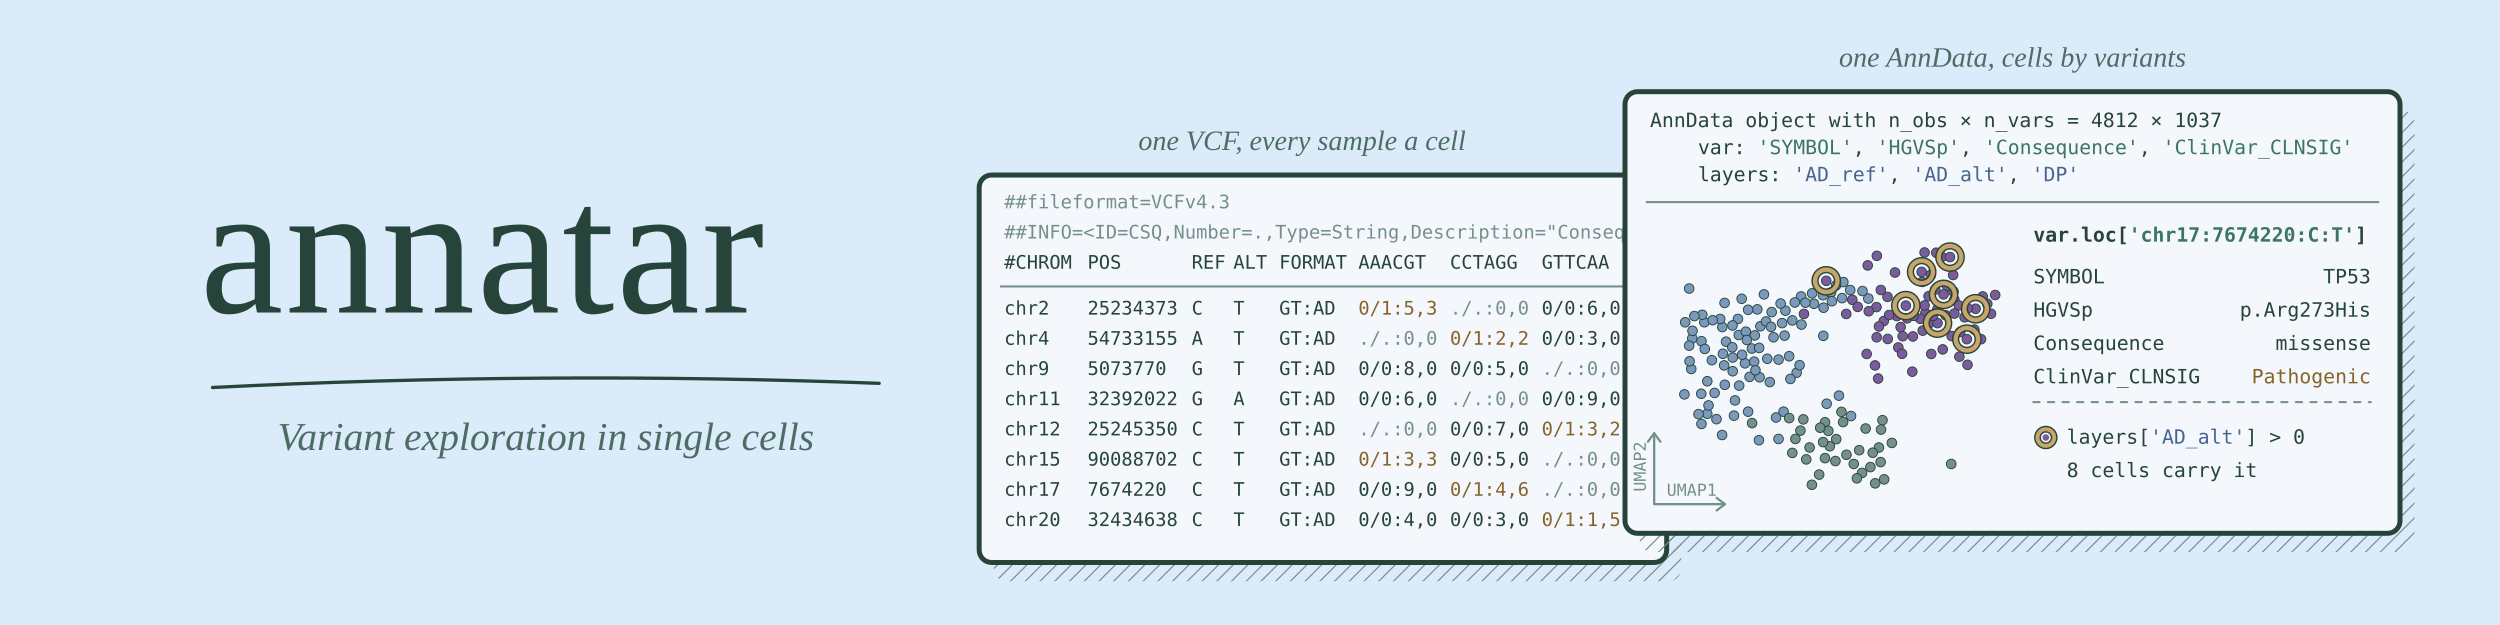
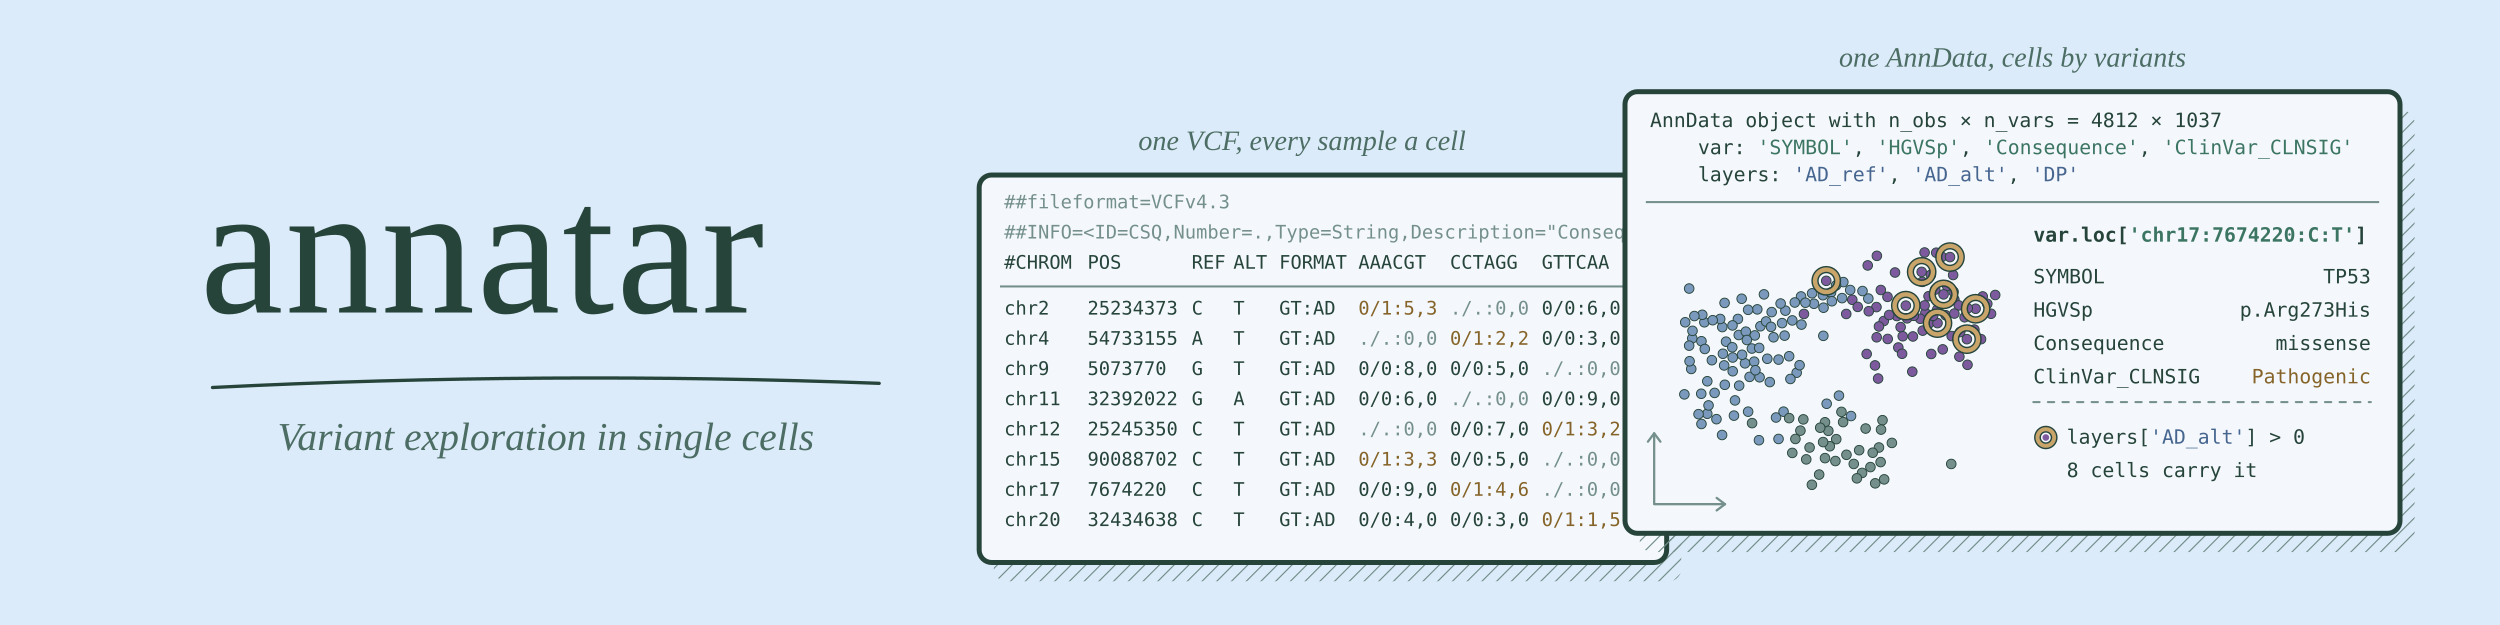
<svg xmlns="http://www.w3.org/2000/svg" width="1200" height="300" viewBox="0 0 1200 300" role="img" aria-label="annatar: a multi-sample VCF with one cell per sample becomes an AnnData of cells by variants; on its UMAP one clone stands out in purple, and the cells carrying the pathogenic TP53 variant are each marked with a gold ring">
  <defs>
    <pattern id="hatch" width="5" height="5" patternUnits="userSpaceOnUse" patternTransform="rotate(45)">
      <line x1="0" y1="0" x2="0" y2="5" stroke="#75908c" stroke-width="1.1" />
    </pattern>
    <clipPath id="sheet">
      <rect x="472" y="86" width="326" height="182" rx="5" />
    </clipPath>
  </defs>
  <rect width="1200" height="300" fill="#dcebfa" />
  <rect x="477" y="93" width="330" height="186" rx="6" fill="url(#hatch)" />
  <rect x="470" y="84" width="330" height="186" rx="6" fill="#f4f8fc" />
  <rect x="470" y="84" width="330" height="186" rx="6" fill="none" stroke="#26443a" stroke-width="2.4" />
  <g font-family="ui-monospace, Menlo, Consolas, monospace" font-size="9" fill="#26443a" clip-path="url(#sheet)">
    <text x="482" y="100">
      <tspan fill="#75908c">##fileformat=VCFv4.3</tspan>
    </text>
    <text x="482" y="114.5">
      <tspan fill="#75908c">##INFO=&lt;ID=CSQ,Number=.,Type=String,Description="Consequence annotations from Ensembl VEP. Format: Allele|Consequence|SYMBOL|HGVSp|ClinVar_CLNSIG"&gt;</tspan>
    </text>
    <text x="482" y="129">
      <tspan x="482">#CHROM</tspan>
      <tspan x="522">POS</tspan>
      <tspan x="572">REF</tspan>
      <tspan x="592">ALT</tspan>
      <tspan x="614">FORMAT</tspan>
      <tspan x="652">AAACGT</tspan>
      <tspan x="696">CCTAGG</tspan>
      <tspan x="740">GTTCAA</tspan>
    </text>
    <text x="482" y="151">
      <tspan x="482">chr2</tspan>
      <tspan x="522">25234373</tspan>
      <tspan x="572">C</tspan>
      <tspan x="592">T</tspan>
      <tspan x="614">GT:AD</tspan>
      <tspan x="652" fill="#866429">0/1:5,3</tspan>
      <tspan x="696" fill="#75908c">./.:0,0</tspan>
      <tspan x="740">0/0:6,0</tspan>
    </text>
    <text x="482" y="165.5">
      <tspan x="482">chr4</tspan>
      <tspan x="522">54733155</tspan>
      <tspan x="572">A</tspan>
      <tspan x="592">T</tspan>
      <tspan x="614">GT:AD</tspan>
      <tspan x="652" fill="#75908c">./.:0,0</tspan>
      <tspan x="696" fill="#866429">0/1:2,2</tspan>
      <tspan x="740">0/0:3,0</tspan>
    </text>
    <text x="482" y="180">
      <tspan x="482">chr9</tspan>
      <tspan x="522">5073770</tspan>
      <tspan x="572">G</tspan>
      <tspan x="592">T</tspan>
      <tspan x="614">GT:AD</tspan>
      <tspan x="652">0/0:8,0</tspan>
      <tspan x="696">0/0:5,0</tspan>
      <tspan x="740" fill="#75908c">./.:0,0</tspan>
    </text>
    <text x="482" y="194.5">
      <tspan x="482">chr11</tspan>
      <tspan x="522">32392022</tspan>
      <tspan x="572">G</tspan>
      <tspan x="592">A</tspan>
      <tspan x="614">GT:AD</tspan>
      <tspan x="652">0/0:6,0</tspan>
      <tspan x="696" fill="#75908c">./.:0,0</tspan>
      <tspan x="740">0/0:9,0</tspan>
    </text>
    <text x="482" y="209">
      <tspan x="482">chr12</tspan>
      <tspan x="522">25245350</tspan>
      <tspan x="572">C</tspan>
      <tspan x="592">T</tspan>
      <tspan x="614">GT:AD</tspan>
      <tspan x="652" fill="#75908c">./.:0,0</tspan>
      <tspan x="696">0/0:7,0</tspan>
      <tspan x="740" fill="#866429">0/1:3,2</tspan>
    </text>
    <text x="482" y="223.5">
      <tspan x="482">chr15</tspan>
      <tspan x="522">90088702</tspan>
      <tspan x="572">C</tspan>
      <tspan x="592">T</tspan>
      <tspan x="614">GT:AD</tspan>
      <tspan x="652" fill="#866429">0/1:3,3</tspan>
      <tspan x="696">0/0:5,0</tspan>
      <tspan x="740" fill="#75908c">./.:0,0</tspan>
    </text>
    <text x="482" y="238">
      <tspan x="482">chr17</tspan>
      <tspan x="522">7674220</tspan>
      <tspan x="572">C</tspan>
      <tspan x="592">T</tspan>
      <tspan x="614">GT:AD</tspan>
      <tspan x="652">0/0:9,0</tspan>
      <tspan x="696" fill="#866429">0/1:4,6</tspan>
      <tspan x="740" fill="#75908c">./.:0,0</tspan>
    </text>
    <text x="482" y="252.5">
      <tspan x="482">chr20</tspan>
      <tspan x="522">32434638</tspan>
      <tspan x="572">C</tspan>
      <tspan x="592">T</tspan>
      <tspan x="614">GT:AD</tspan>
      <tspan x="652">0/0:4,0</tspan>
      <tspan x="696">0/0:3,0</tspan>
      <tspan x="740" fill="#866429">0/1:1,5</tspan>
    </text>
  </g>
  <line x1="480" y1="137.5" x2="790" y2="137.5" stroke="#75908c" stroke-width="1" />
  <rect x="787" y="53" width="372" height="212" rx="6" fill="url(#hatch)" />
  <rect x="780" y="44" width="372" height="212" rx="6" fill="#f4f8fc" />
  <rect x="780" y="44" width="372" height="212" rx="6" fill="none" stroke="#26443a" stroke-width="2.4" />
  <g font-family="ui-monospace, Menlo, Consolas, monospace" font-size="9.5" fill="#26443a">
    <text x="792" y="61">AnnData object with n_obs × n_vars = 4812 × 1037</text>
    <text x="815" y="74">var: <tspan fill="#3d7563">'SYMBOL'</tspan>, <tspan fill="#3d7563">'HGVSp'</tspan>, <tspan fill="#3d7563">'Consequence'</tspan>, <tspan fill="#3d7563">'ClinVar_CLNSIG'</tspan>
    </text>
    <text x="815" y="87">layers: <tspan fill="#46658f">'AD_ref'</tspan>, <tspan fill="#46658f">'AD_alt'</tspan>, <tspan fill="#46658f">'DP'</tspan>
    </text>
  </g>
  <line x1="790" y1="97" x2="1142" y2="97" stroke="#75908c" stroke-width="1" />
  <g>
    <g fill="#7a99bd" stroke="#26443a" stroke-width="0.45">
      <circle cx="834.6" cy="160.8" r="2.3" />
      <circle cx="811.8" cy="177.1" r="2.3" />
      <circle cx="831.7" cy="171.6" r="2.3" />
      <circle cx="851.3" cy="161.9" r="2.3" />
      <circle cx="858.8" cy="171" r="2.3" />
      <circle cx="844.6" cy="181.1" r="2.3" />
      <circle cx="876.8" cy="193.8" r="2.3" />
      <circle cx="842" cy="173.6" r="2.3" />
      <circle cx="808.9" cy="154.7" r="2.3" />
      <circle cx="855.4" cy="155.1" r="2.3" />
      <circle cx="839.8" cy="180.9" r="2.3" />
      <circle cx="827.6" cy="175.4" r="2.3" />
      <circle cx="838" cy="159.2" r="2.3" />
      <circle cx="812.3" cy="162.4" r="2.3" />
      <circle cx="834.8" cy="185.1" r="2.3" />
      <circle cx="831.7" cy="178.2" r="2.3" />
      <circle cx="853.7" cy="172.6" r="2.3" />
      <circle cx="834.2" cy="153.1" r="2.3" />
      <circle cx="842.3" cy="161" r="2.3" />
      <circle cx="821.7" cy="172.9" r="2.3" />
      <circle cx="862.4" cy="178.9" r="2.3" />
      <circle cx="859.4" cy="181.9" r="2.3" />
      <circle cx="812.4" cy="158.8" r="2.3" />
      <circle cx="846.7" cy="141.3" r="2.3" />
      <circle cx="827" cy="169.8" r="2.3" />
      <circle cx="816.7" cy="163.8" r="2.3" />
      <circle cx="882.7" cy="189.9" r="2.3" />
      <circle cx="819.5" cy="198.6" r="2.3" />
      <circle cx="837.6" cy="174.4" r="2.3" />
      <circle cx="831.6" cy="156.2" r="2.3" />
      <circle cx="827.9" cy="184.7" r="2.3" />
      <circle cx="827.8" cy="145.4" r="2.3" />
      <circle cx="828.5" cy="164" r="2.3" />
      <circle cx="818.1" cy="154.7" r="2.3" />
      <circle cx="845" cy="156.6" r="2.3" />
      <circle cx="843.5" cy="148.5" r="2.3" />
      <circle cx="817.1" cy="151.1" r="2.3" />
      <circle cx="819.5" cy="183" r="2.3" />
      <circle cx="839.1" cy="148.7" r="2.3" />
      <circle cx="810.8" cy="165.9" r="2.3" />
      <circle cx="844.3" cy="211.3" r="2.3" />
      <circle cx="852.5" cy="200.4" r="2.3" />
      <circle cx="853.7" cy="210.7" r="2.3" />
      <circle cx="849.5" cy="183.4" r="2.3" />
      <circle cx="818.3" cy="167.5" r="2.3" />
      <circle cx="839.1" cy="197.6" r="2.3" />
      <circle cx="831.5" cy="166.7" r="2.3" />
      <circle cx="820.1" cy="194.6" r="2.3" />
      <circle cx="808.5" cy="189.3" r="2.3" />
      <circle cx="838.5" cy="163.2" r="2.3" />
      <circle cx="832.3" cy="199.5" r="2.3" />
      <circle cx="826.7" cy="157" r="2.3" />
      <circle cx="811" cy="173.4" r="2.3" />
      <circle cx="813.3" cy="151.7" r="2.3" />
      <circle cx="825.7" cy="153.1" r="2.3" />
      <circle cx="840.9" cy="167.3" r="2.3" />
      <circle cx="836.2" cy="170.3" r="2.3" />
      <circle cx="888.5" cy="199.7" r="2.3" />
      <circle cx="823" cy="188.6" r="2.3" />
      <circle cx="816.6" cy="189" r="2.3" />
      <circle cx="875.2" cy="161.2" r="2.3" />
      <circle cx="844.4" cy="167" r="2.3" />
      <circle cx="864.5" cy="142.3" r="2.3" />
      <circle cx="823.9" cy="201.2" r="2.3" />
      <circle cx="842.6" cy="177.7" r="2.3" />
      <circle cx="848.3" cy="172.2" r="2.3" />
      <circle cx="816.7" cy="203.5" r="2.3" />
      <circle cx="832.8" cy="192.2" r="2.3" />
      <circle cx="822.1" cy="153.7" r="2.3" />
      <circle cx="847.7" cy="154.3" r="2.3" />
      <circle cx="815.3" cy="198.8" r="2.3" />
      <circle cx="860.3" cy="153.8" r="2.3" />
      <circle cx="863.8" cy="175.3" r="2.3" />
      <circle cx="875.3" cy="147.7" r="2.3" />
      <circle cx="810.8" cy="138.5" r="2.3" />
      <circle cx="836" cy="143.4" r="2.3" />
      <circle cx="856.1" cy="197.6" r="2.3" />
      <circle cx="826.6" cy="208.8" r="2.3" />
    </g>
    <g fill="#7a99bd" stroke="#26443a" stroke-width="0.45">
      <circle cx="888.1" cy="139.2" r="2.3" />
      <circle cx="857" cy="149.1" r="2.3" />
      <circle cx="896.8" cy="143.3" r="2.3" />
      <circle cx="861.5" cy="145.2" r="2.3" />
      <circle cx="884.2" cy="143.1" r="2.3" />
      <circle cx="870.7" cy="145.8" r="2.3" />
      <circle cx="875" cy="141.7" r="2.3" />
      <circle cx="850.1" cy="156.9" r="2.3" />
      <circle cx="866.6" cy="145.3" r="2.3" />
      <circle cx="884.8" cy="135.4" r="2.3" />
      <circle cx="878.9" cy="140.4" r="2.3" />
      <circle cx="850.4" cy="149.8" r="2.3" />
      <circle cx="879.3" cy="144.6" r="2.3" />
      <circle cx="881.3" cy="137" r="2.3" />
      <circle cx="864.7" cy="155.8" r="2.3" />
      <circle cx="869.8" cy="140.8" r="2.3" />
      <circle cx="894" cy="139.7" r="2.3" />
      <circle cx="856.6" cy="161.1" r="2.3" />
      <circle cx="854.7" cy="145.7" r="2.3" />
    </g>
    <g fill="#7d5a9e" stroke="#26443a" stroke-width="0.45">
      <circle cx="927" cy="169.9" r="2.3" />
      <circle cx="913.3" cy="161.4" r="2.3" />
      <circle cx="906" cy="142.5" r="2.3" />
      <circle cx="922.9" cy="158.7" r="2.3" />
      <circle cx="901.5" cy="181.7" r="2.3" />
      <circle cx="922.7" cy="135.3" r="2.3" />
      <circle cx="943" cy="152.3" r="2.3" />
      <circle cx="925.9" cy="155.3" r="2.3" />
      <circle cx="924.2" cy="150.2" r="2.3" />
      <circle cx="921.7" cy="153" r="2.3" />
      <circle cx="918.2" cy="161.5" r="2.3" />
      <circle cx="930" cy="155.1" r="2.3" />
      <circle cx="912.3" cy="157" r="2.3" />
      <circle cx="910.5" cy="151.7" r="2.3" />
      <circle cx="938.1" cy="143.8" r="2.3" />
      <circle cx="914.8" cy="146.7" r="2.3" />
      <circle cx="944.4" cy="175.1" r="2.3" />
      <circle cx="915.4" cy="152.8" r="2.3" />
      <circle cx="889.1" cy="143.9" r="2.3" />
      <circle cx="937.5" cy="132" r="2.3" />
      <circle cx="948.3" cy="148.2" r="2.3" />
      <circle cx="937.7" cy="140" r="2.3" />
      <circle cx="902.8" cy="139.2" r="2.3" />
      <circle cx="896.5" cy="127.4" r="2.3" />
      <circle cx="922.4" cy="130.5" r="2.3" />
      <circle cx="900.7" cy="147.4" r="2.3" />
      <circle cx="953.9" cy="145.8" r="2.3" />
      <circle cx="926.8" cy="131.9" r="2.3" />
      <circle cx="944.5" cy="148" r="2.3" />
      <circle cx="900.8" cy="161.9" r="2.3" />
      <circle cx="936.8" cy="161.3" r="2.3" />
      <circle cx="947.7" cy="158.2" r="2.3" />
      <circle cx="929.4" cy="121.3" r="2.3" />
      <circle cx="940.9" cy="159.4" r="2.3" />
      <circle cx="900" cy="175.4" r="2.3" />
      <circle cx="917.9" cy="178.4" r="2.3" />
      <circle cx="933.9" cy="151.3" r="2.3" />
      <circle cx="900.9" cy="122.8" r="2.3" />
      <circle cx="906.1" cy="162.7" r="2.3" />
      <circle cx="904.2" cy="154.1" r="2.3" />
      <circle cx="901.9" cy="156.7" r="2.3" />
      <circle cx="940.2" cy="146.6" r="2.3" />
      <circle cx="911.2" cy="166.8" r="2.3" />
      <circle cx="927.9" cy="151.6" r="2.3" />
      <circle cx="957.7" cy="141.6" r="2.3" />
      <circle cx="886.2" cy="150.7" r="2.3" />
      <circle cx="932.5" cy="167.7" r="2.3" />
      <circle cx="955.7" cy="150.6" r="2.3" />
      <circle cx="940.5" cy="171.2" r="2.3" />
      <circle cx="934.6" cy="137.2" r="2.3" />
      <circle cx="938.1" cy="150.5" r="2.3" />
      <circle cx="925.7" cy="142.2" r="2.3" />
      <circle cx="918.6" cy="151.6" r="2.3" />
      <circle cx="906.8" cy="151.2" r="2.3" />
      <circle cx="891.7" cy="147.3" r="2.3" />
      <circle cx="929.9" cy="148.6" r="2.3" />
      <circle cx="923.8" cy="146.6" r="2.3" />
      <circle cx="909.6" cy="130.8" r="2.3" />
      <circle cx="950.9" cy="162.8" r="2.3" />
      <circle cx="932.1" cy="123.3" r="2.3" />
      <circle cx="865.9" cy="150.7" r="2.3" />
      <circle cx="951.7" cy="142.3" r="2.3" />
      <circle cx="896" cy="169.9" r="2.3" />
      <circle cx="932.9" cy="141.3" r="2.3" />
      <circle cx="913" cy="169.8" r="2.3" />
      <circle cx="897" cy="149.4" r="2.3" />
      <circle cx="923.8" cy="121.2" r="2.3" />
      <circle cx="936" cy="123.4" r="2.3" />
      <circle cx="928.9" cy="139" r="2.3" />
      <circle cx="944.1" cy="162.8" r="2.3" />
      <circle cx="876.6" cy="134.8" r="2.3" />
    </g>
    <g fill="#75908c" stroke="#26443a" stroke-width="0.45">
      <circle cx="889.8" cy="222.7" r="2.3" />
      <circle cx="903.6" cy="201.7" r="2.3" />
      <circle cx="892.4" cy="216.1" r="2.3" />
      <circle cx="864.2" cy="206.7" r="2.3" />
      <circle cx="868.6" cy="214.8" r="2.3" />
      <circle cx="876" cy="202.7" r="2.3" />
      <circle cx="902.7" cy="221.8" r="2.3" />
      <circle cx="901.9" cy="214.8" r="2.3" />
      <circle cx="858.8" cy="200.7" r="2.3" />
      <circle cx="897.8" cy="224.2" r="2.3" />
      <circle cx="867" cy="220.5" r="2.3" />
      <circle cx="898.9" cy="217.3" r="2.3" />
      <circle cx="883.9" cy="197.7" r="2.3" />
      <circle cx="881.4" cy="210.8" r="2.3" />
      <circle cx="893.8" cy="227" r="2.3" />
      <circle cx="861.8" cy="210.7" r="2.3" />
      <circle cx="876" cy="219.9" r="2.3" />
      <circle cx="877.6" cy="206.8" r="2.3" />
      <circle cx="869.7" cy="232.7" r="2.3" />
      <circle cx="908.1" cy="212.6" r="2.3" />
      <circle cx="873.2" cy="227.8" r="2.3" />
      <circle cx="878.3" cy="214.2" r="2.3" />
      <circle cx="881" cy="221.3" r="2.3" />
      <circle cx="902.9" cy="206.2" r="2.3" />
      <circle cx="884.7" cy="202.6" r="2.3" />
      <circle cx="936.6" cy="222.7" r="2.3" />
      <circle cx="841" cy="203.1" r="2.3" />
      <circle cx="886.3" cy="218.3" r="2.3" />
      <circle cx="865.6" cy="201.3" r="2.3" />
      <circle cx="873.7" cy="205.3" r="2.3" />
      <circle cx="904.4" cy="230.1" r="2.3" />
      <circle cx="875.1" cy="212.2" r="2.3" />
      <circle cx="860.3" cy="217.4" r="2.3" />
      <circle cx="891.3" cy="229.6" r="2.3" />
      <circle cx="895.5" cy="205.7" r="2.3" />
      <circle cx="900.1" cy="232" r="2.3" />
    </g>
    <g fill="none" stroke="#c9a56a" stroke-width="2.4">
      <circle cx="932.9" cy="141.3" r="5.4" />
      <circle cx="930" cy="155.1" r="5.4" />
      <circle cx="914.8" cy="146.7" r="5.4" />
      <circle cx="922.4" cy="130.5" r="5.4" />
      <circle cx="948.3" cy="148.2" r="5.4" />
      <circle cx="936" cy="123.4" r="5.4" />
      <circle cx="944.1" cy="162.8" r="5.4" />
      <circle cx="876.6" cy="134.8" r="5.4" />
    </g>
    <g fill="none" stroke="#26443a" stroke-width="0.7">
      <circle cx="932.9" cy="141.3" r="6.8" />
      <circle cx="932.9" cy="141.3" r="4" />
      <circle cx="930" cy="155.1" r="6.8" />
      <circle cx="930" cy="155.1" r="4" />
      <circle cx="914.8" cy="146.7" r="6.8" />
      <circle cx="914.8" cy="146.7" r="4" />
      <circle cx="922.4" cy="130.5" r="6.8" />
      <circle cx="922.4" cy="130.5" r="4" />
      <circle cx="948.3" cy="148.2" r="6.8" />
      <circle cx="948.3" cy="148.2" r="4" />
      <circle cx="936" cy="123.4" r="6.8" />
      <circle cx="936" cy="123.4" r="4" />
      <circle cx="944.1" cy="162.8" r="6.8" />
      <circle cx="944.1" cy="162.8" r="4" />
      <circle cx="876.6" cy="134.8" r="6.8" />
      <circle cx="876.6" cy="134.8" r="4" />
    </g>
    <g fill="none" stroke="#75908c" stroke-width="1.1" stroke-linecap="round" stroke-linejoin="round">
      <path d="M794,242 L794,208 M794,242 L828,242" />
      <path d="M791,212 L794,208 L797,212 M824,239 L828,242 L824,245" />
    </g>
-     <g font-family="ui-monospace, Menlo, Consolas, monospace" font-size="8" fill="#75908c">
-       <text x="800" y="238">UMAP1</text>
-       <text x="790" y="236" transform="rotate(-90 790 236)">UMAP2</text>
-     </g>
  </g>
  <g font-family="ui-monospace, Menlo, Consolas, monospace" font-size="9.5" fill="#26443a">
    <text x="976" y="116" font-weight="bold">var.loc[<tspan fill="#3d7563">'chr17:7674220:C:T'</tspan>]</text>
    <text x="976" y="136">SYMBOL</text>
    <text x="1138" y="136" text-anchor="end">TP53</text>
    <text x="976" y="152">HGVSp</text>
    <text x="1138" y="152" text-anchor="end">p.Arg273His</text>
    <text x="976" y="168">Consequence</text>
    <text x="1138" y="168" text-anchor="end">missense</text>
    <text x="976" y="184">ClinVar_CLNSIG</text>
    <text x="1138" y="184" text-anchor="end" fill="#866429">Pathogenic</text>
  </g>
  <line x1="976" y1="193" x2="1138" y2="193" stroke="#75908c" stroke-width="1" stroke-dasharray="3 4" stroke-linecap="round" />
  <g font-family="ui-monospace, Menlo, Consolas, monospace" font-size="9.5" fill="#26443a">
    <text x="992" y="213">layers[<tspan fill="#46658f">'AD_alt'</tspan>] &gt; 0</text>
    <text x="992" y="229">8 cells carry it</text>
  </g>
  <circle cx="982" cy="210" r="4" fill="none" stroke="#c9a56a" stroke-width="2.2" />
  <circle cx="982" cy="210" r="5.3" fill="none" stroke="#26443a" stroke-width="0.7" />
  <circle cx="982" cy="210" r="2.7" fill="none" stroke="#26443a" stroke-width="0.7" />
  <circle cx="982" cy="210" r="1.6" fill="#7d5a9e" />
  <g font-family="Georgia, 'Times New Roman', serif" fill="#26443a">
    <text x="96" y="150" font-size="90" letter-spacing="1">annatar</text>
    <path d="M102,186 Q262,178 422,184" fill="none" stroke="#26443a" stroke-width="1.6" stroke-linecap="round" />
    <text x="262" y="216" text-anchor="middle" font-size="19" font-style="italic" fill="#4c6d63">Variant exploration in single cells</text>
  </g>
  <g font-family="Georgia, 'Times New Roman', serif" font-style="italic" font-size="13.5" fill="#4c6d63">
    <text x="625" y="72" text-anchor="middle">one VCF, every sample a cell</text>
    <text x="966" y="32" text-anchor="middle">one AnnData, cells by variants</text>
  </g>
</svg>
